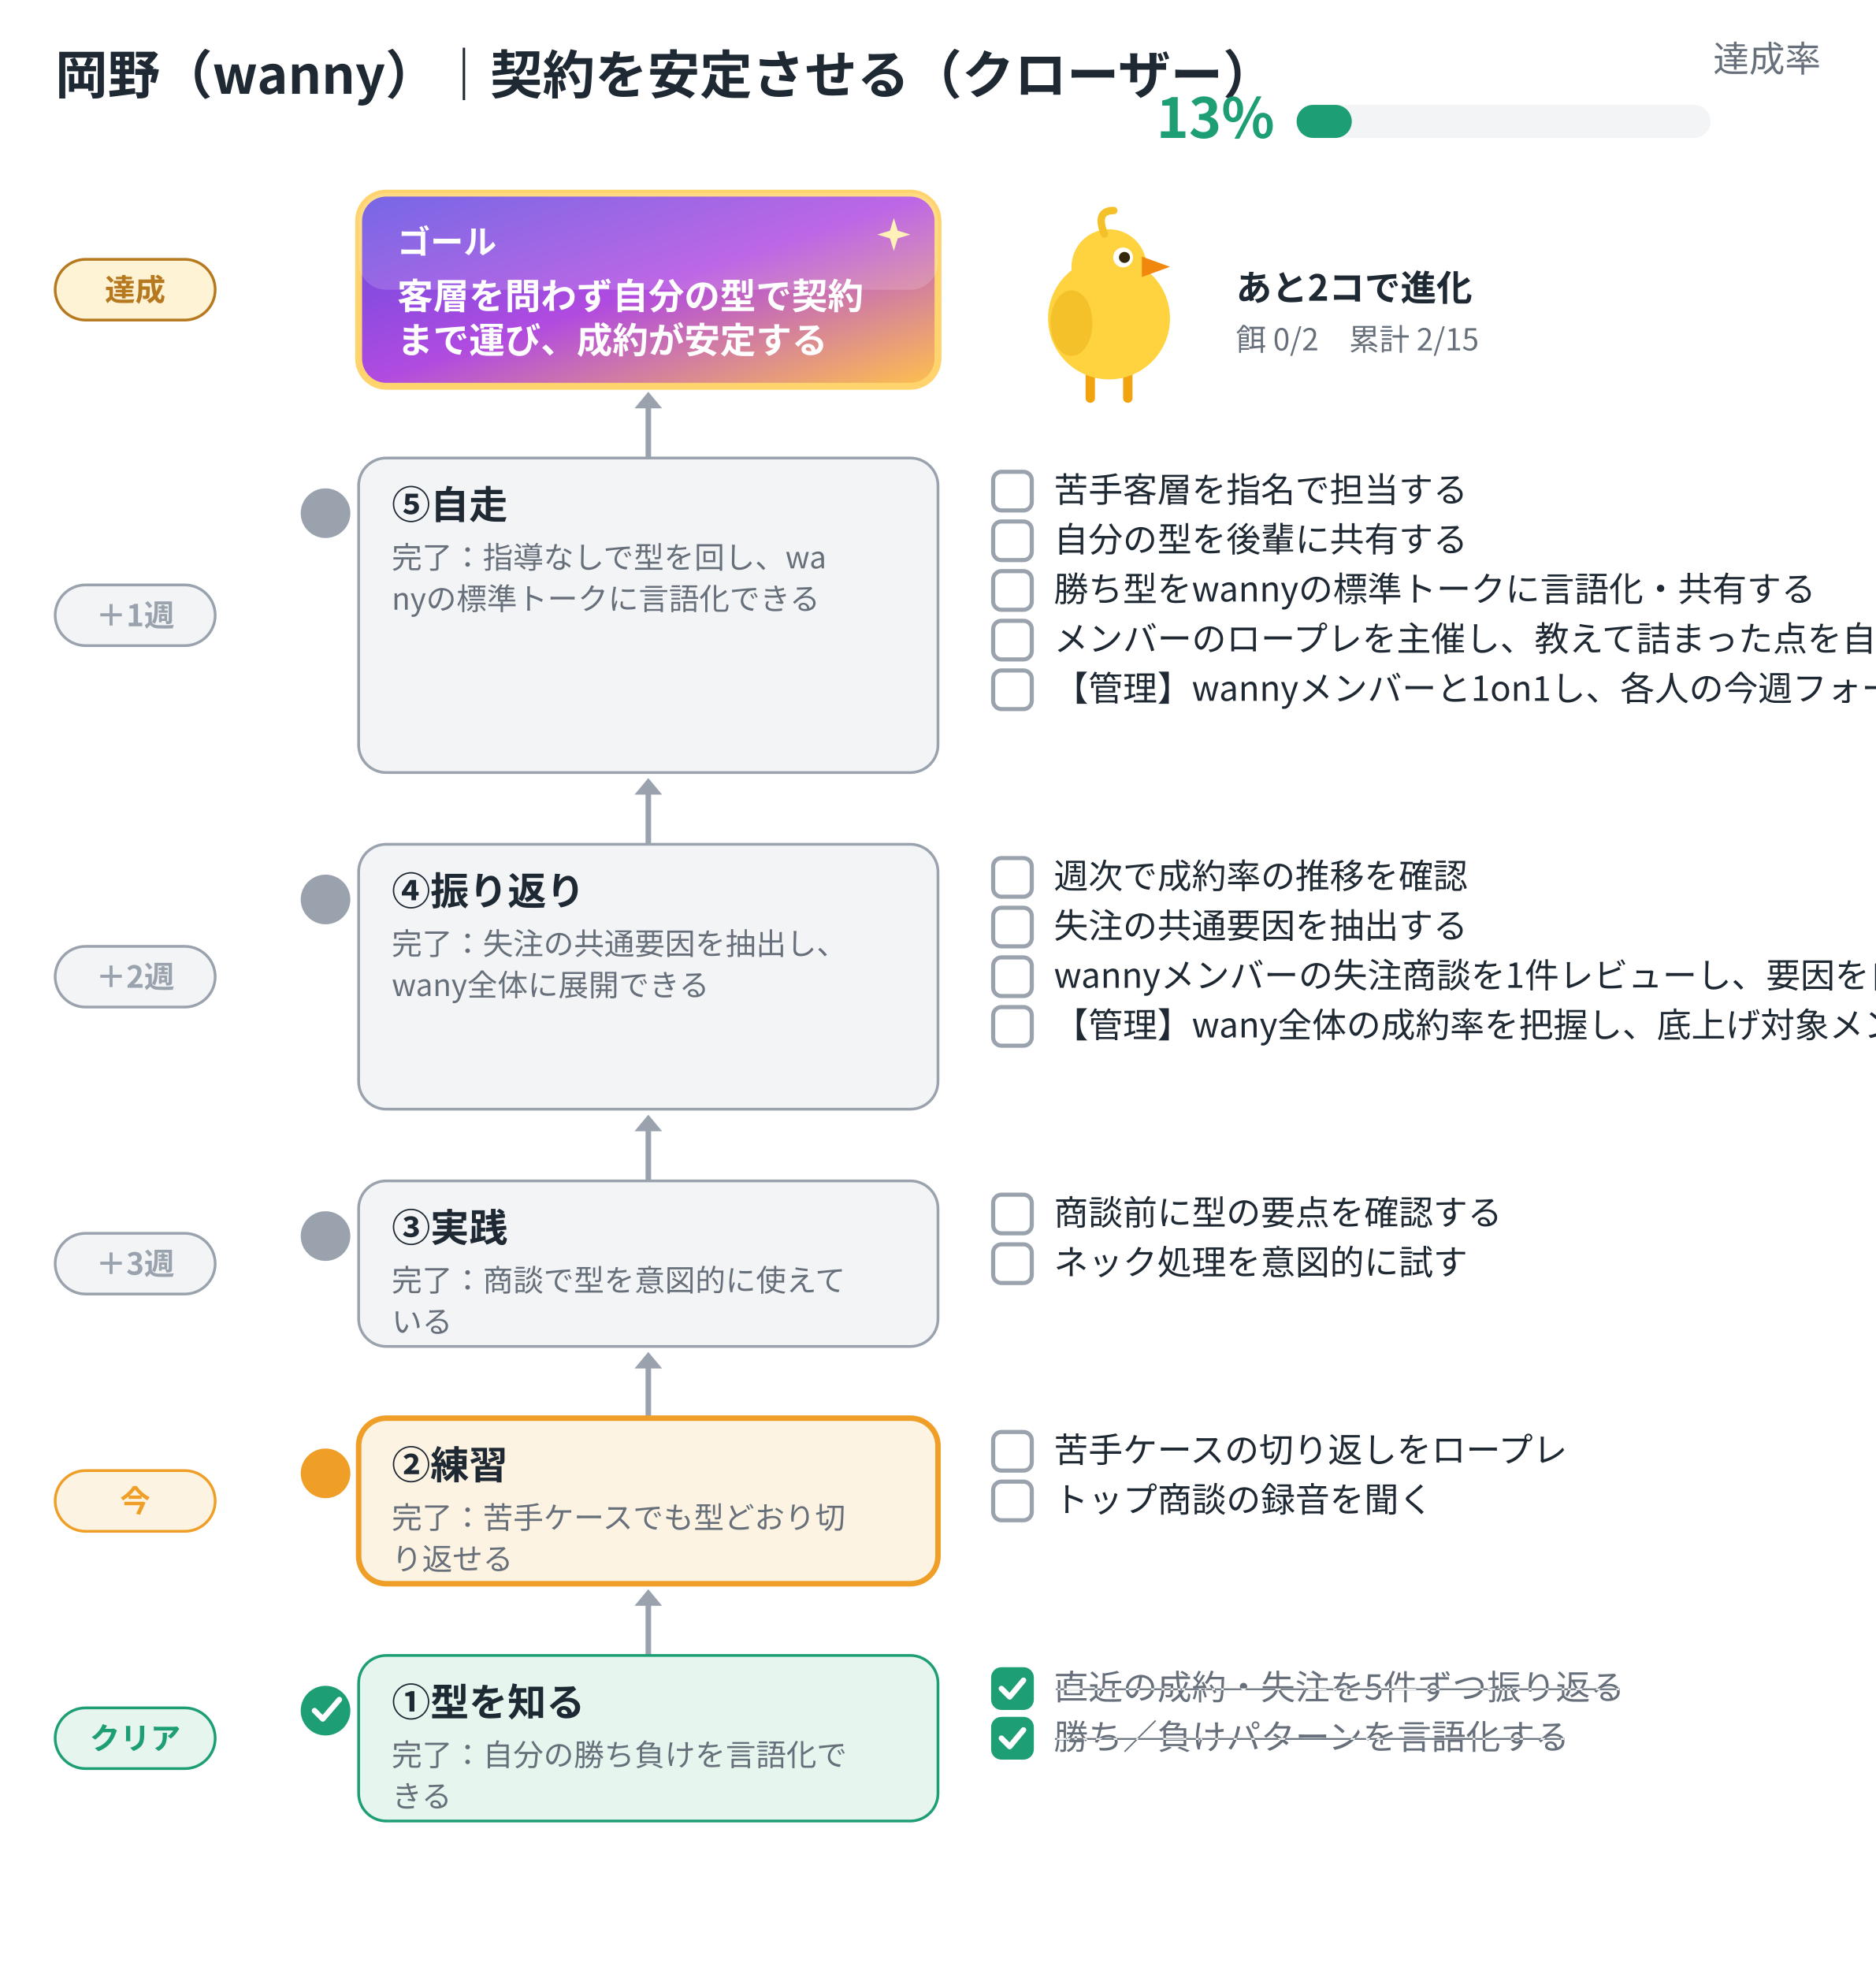
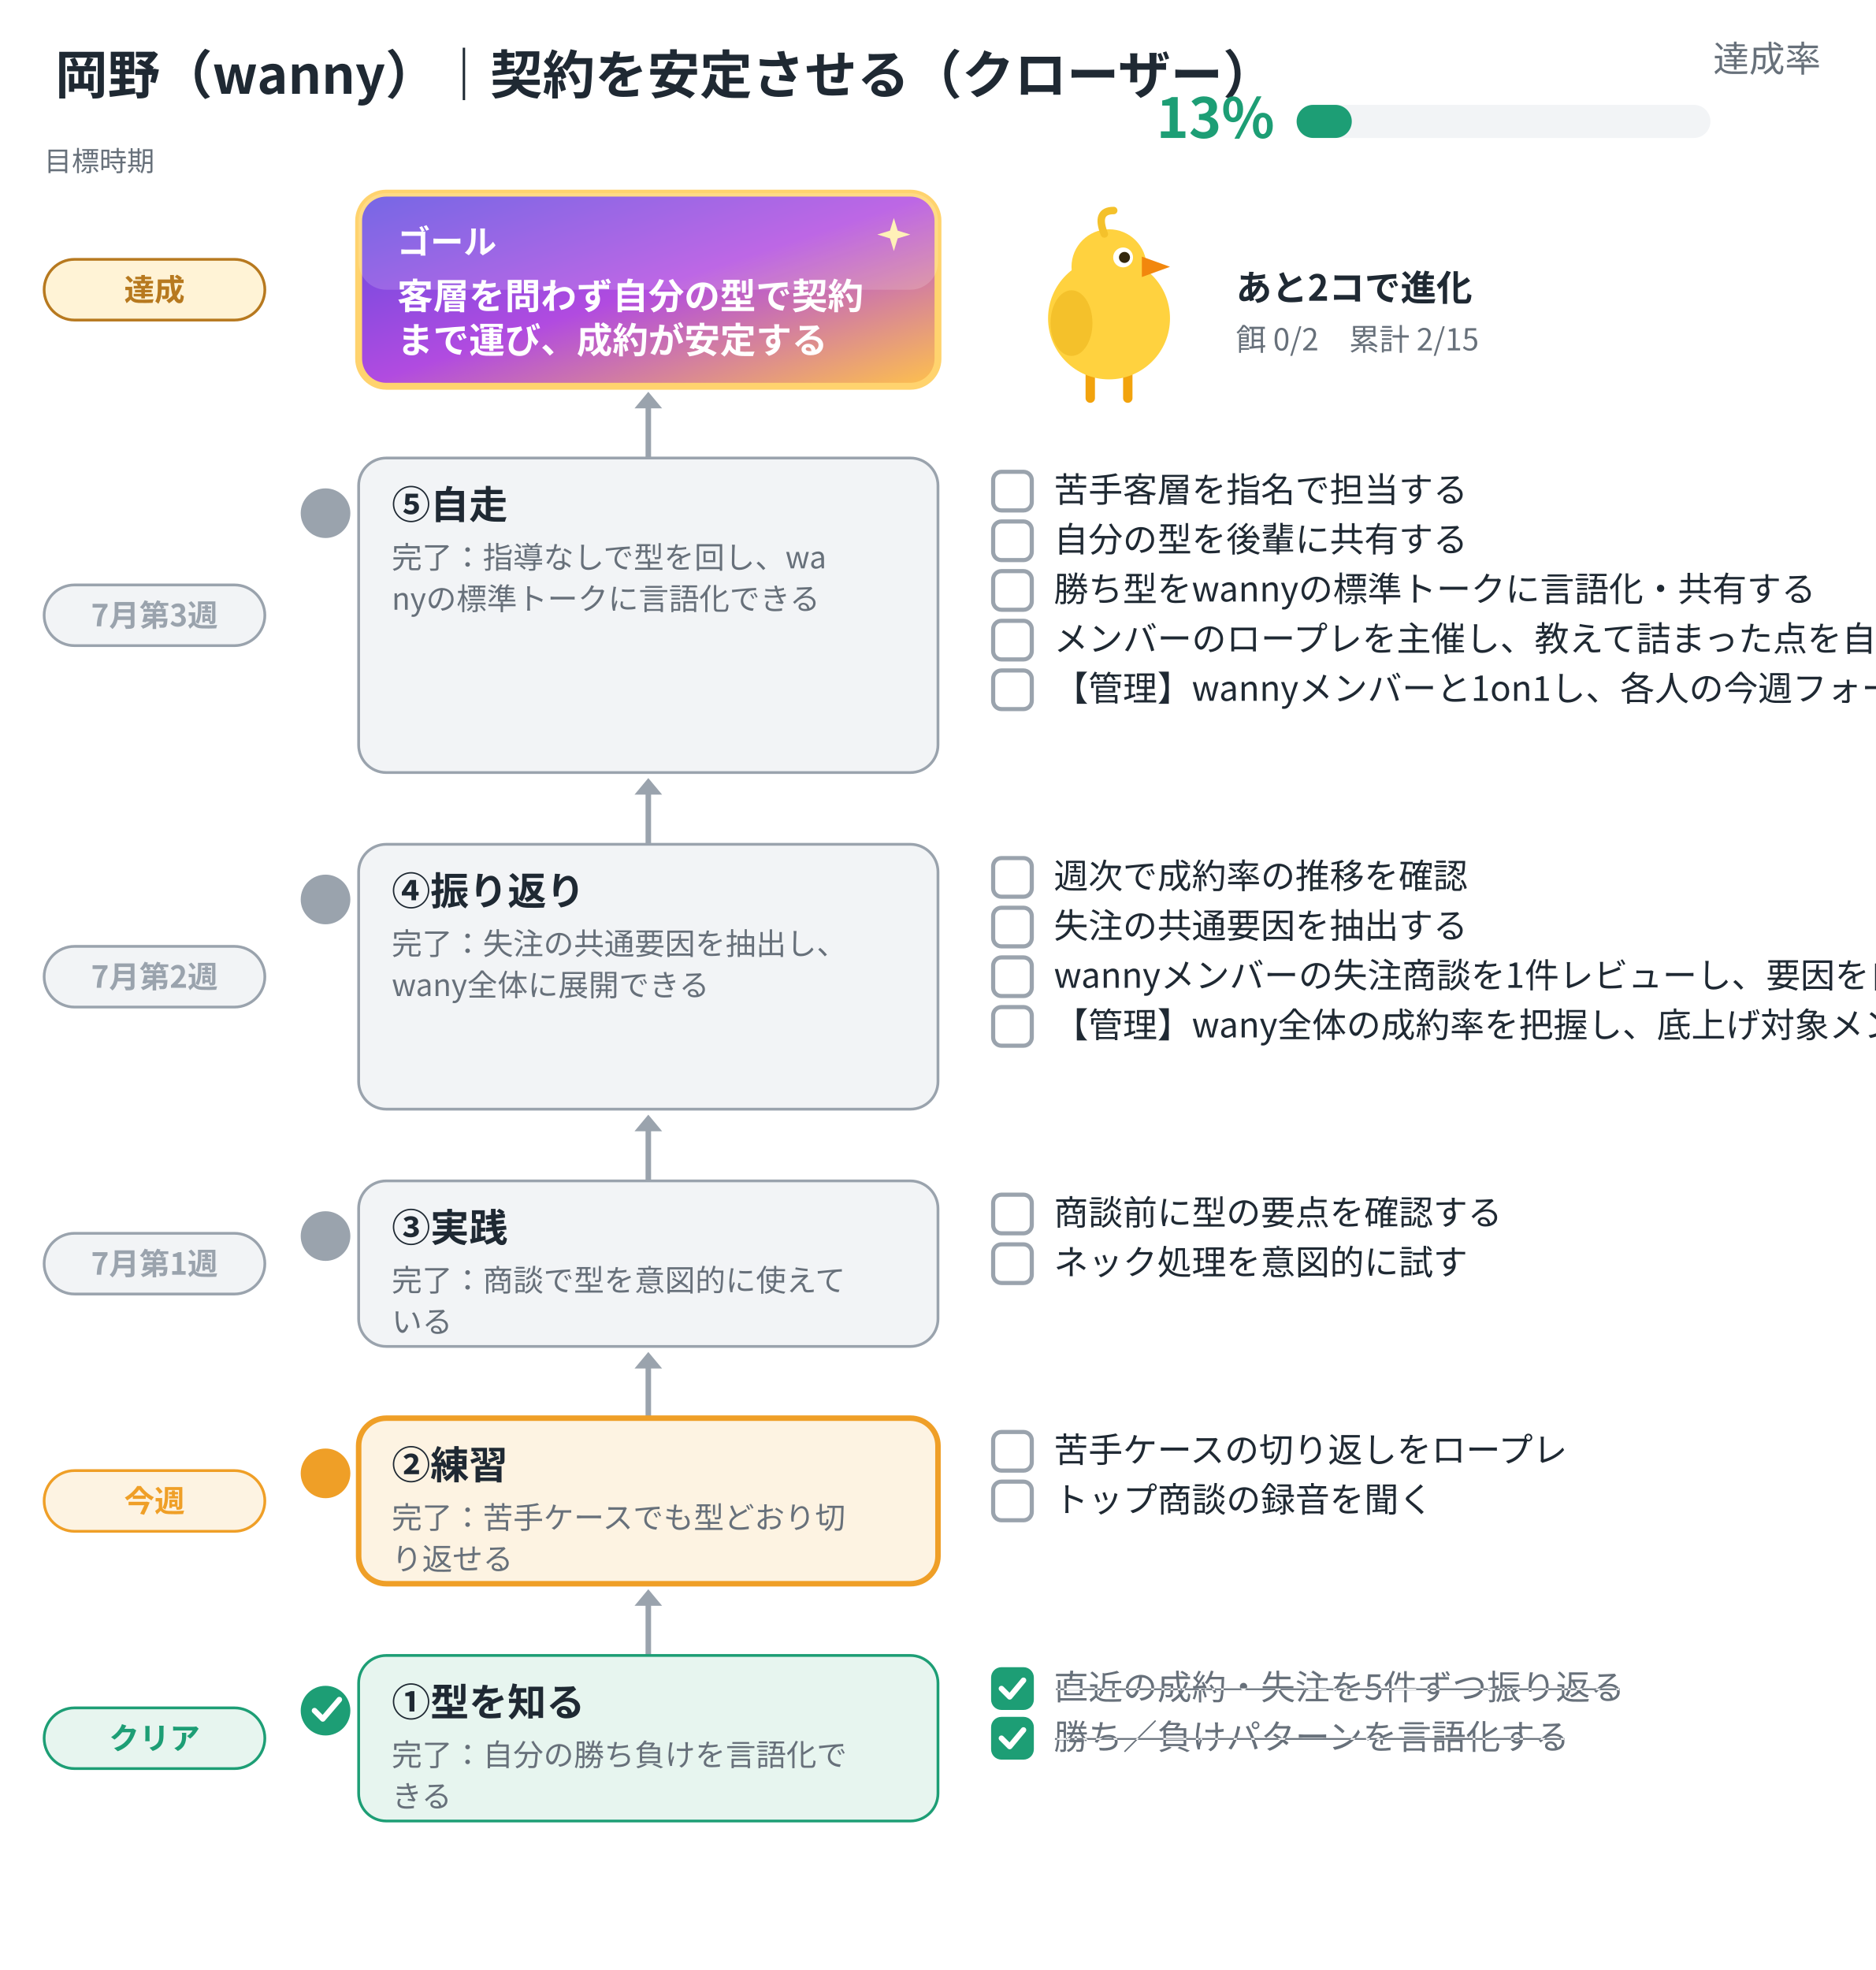
<svg xmlns="http://www.w3.org/2000/svg" viewBox="0 0 680 714" font-family="Hiragino Sans, 'Noto Sans CJK JP', 'Yu Gothic', sans-serif" width="680" height="714">
  <defs>
    <linearGradient id="goalGrad" x1="0" y1="0" x2="1" y2="1">
      <stop offset="0" stop-color="#5B4BE0" />
      <stop offset="0.5" stop-color="#B14BE0" />
      <stop offset="1" stop-color="#FFC24B" />
    </linearGradient>
    <linearGradient id="phx" x1="0" y1="0" x2="0" y2="1">
      <stop offset="0" stop-color="#FFE259" />
      <stop offset="0.5" stop-color="#FF9A00" />
      <stop offset="1" stop-color="#FF3D00" />
    </linearGradient>
    <linearGradient id="phx2" x1="0" y1="0" x2="0" y2="1">
      <stop offset="0" stop-color="#FFF0A0" />
      <stop offset="1" stop-color="#FF7A00" />
    </linearGradient>
    <linearGradient id="hen" x1="0" y1="0" x2="1" y2="1">
      <stop offset="0" stop-color="#37C9B0" />
      <stop offset="0.6" stop-color="#3DA0E8" />
      <stop offset="1" stop-color="#7A5BE0" />
    </linearGradient>
    <linearGradient id="pcock" x1="0" y1="0" x2="0" y2="1">
      <stop offset="0" stop-color="#2BD0C0" />
      <stop offset="0.55" stop-color="#2E8FD0" />
      <stop offset="1" stop-color="#2E4BB0" />
    </linearGradient>
    <linearGradient id="gold" x1="0" y1="0" x2="0" y2="1">
      <stop offset="0" stop-color="#FFF0A8" />
      <stop offset="0.5" stop-color="#F2C230" />
      <stop offset="1" stop-color="#C8901A" />
    </linearGradient>
  </defs>
  <rect x="0" y="0" width="680" height="714" fill="#FFFFFF" />
  <text x="20" y="34" font-size="19" font-weight="700" fill="#1F2933">岡野（wanny）｜契約を安定させる（クローザー）</text>
  <text x="660" y="26" text-anchor="end" font-size="13" fill="#67707A">達成率</text>
  <text x="462" y="50" text-anchor="end" font-size="20" font-weight="700" fill="#1D9E75">13%</text>
  <rect x="470" y="38" width="150" height="12" rx="6" fill="#F2F4F6" />
  <rect x="470" y="38" width="20" height="12" rx="6" fill="#1D9E75" />
  <rect x="130" y="70" width="210" height="70" rx="10" fill="url(#goalGrad)" stroke="#FFD36E" stroke-width="2.5" />
  <rect x="130" y="70" width="210" height="35.0" rx="10" fill="#FFFFFF" opacity="0.16" />
  <text x="144" y="92" font-size="12" font-weight="700" fill="#FFFFFF">ゴール</text>
  <polygon points="324.0,79.0 325.4,83.6 330.0,85.0 325.4,86.4 324.0,91.0 322.6,86.4 318.0,85.0 322.6,83.6" fill="#FFF1B8" />
  <text x="144" y="112" font-size="13" font-weight="600" fill="#FFFFFF">客層を問わず自分の型で契約</text>
  <text x="144" y="128" font-size="13" font-weight="600" fill="#FFFFFF">まで運び、成約が安定する</text>
-   <rect x="20" y="94.0" width="58" height="22" rx="11" fill="#FFF3D6" stroke="#B7791F" stroke-width="1" />
-   <text x="49.0" y="109.0" text-anchor="middle" font-size="11" font-weight="700" fill="#B7791F">達成</text>
+   <rect x="16" y="94.0" width="80" height="22" rx="11" fill="#FFF3D6" stroke="#B7791F" stroke-width="1" />
+   <text x="56.0" y="109.0" text-anchor="middle" font-size="11" font-weight="700" fill="#B7791F">達成</text>
  <line x1="395.2" y1="134.1" x2="395.2" y2="144.3" stroke="#F2A30D" stroke-width="3.4" stroke-linecap="round" />
  <line x1="408.8" y1="134.1" x2="408.8" y2="144.3" stroke="#F2A30D" stroke-width="3.4" stroke-linecap="round" />
  <circle cx="402.0" cy="115.4" r="22.1" fill="#FFD23F" />
  <ellipse cx="388.4" cy="117.1" rx="7.6" ry="11.9" fill="#F4C12B" />
  <circle cx="402.0" cy="96.7" r="13.6" fill="#FFD23F" />
  <polygon points="413.9,93.0 424.1,96.7 413.9,100.4" fill="#F2870D" />
  <circle cx="407.1" cy="93.3" r="3.6" fill="#FFFFFF" />
  <circle cx="407.6" cy="93.3" r="2.0" fill="#33270D" />
  <path d="M400.3,84.8Q396.9,76.3 403.7,76.3" fill="none" stroke="#F4C12B" stroke-width="2.7" stroke-linecap="round" stroke-linejoin="round" />
  <text x="448" y="109" font-size="13" font-weight="700" fill="#1F2933">あと2コで進化</text>
  <text x="448" y="127" font-size="11" fill="#67707A">餌 0/2　累計 2/15</text>
+   <text x="16" y="62" font-size="10" fill="#67707A">目標時期</text>
  <line x1="235.0" y1="166" x2="235.0" y2="146" stroke="#9AA3AD" stroke-width="2" />
  <path d="M230.0,148 L235.0,142 L240.0,148 Z" fill="#9AA3AD" />
  <rect x="130" y="166" width="210" height="114" rx="10" fill="#F2F4F6" stroke="#9AA3AD" stroke-width="1" />
  <circle cx="118" cy="186" r="9" fill="#9AA3AD" />
  <text x="142" y="188" font-size="14" font-weight="700" fill="#1F2933">⑤自走</text>
  <text x="142" y="206" font-size="11" fill="#67707A">完了：指導なしで型を回し、wa</text>
  <text x="142" y="221" font-size="11" fill="#67707A">nyの標準トークに言語化できる</text>
-   <rect x="20" y="212.0" width="58" height="22" rx="11" fill="#F2F4F6" stroke="#9AA3AD" stroke-width="1" />
-   <text x="49.0" y="227.0" text-anchor="middle" font-size="11" font-weight="700" fill="#9AA3AD">＋1週</text>
+   <rect x="16" y="212.0" width="80" height="22" rx="11" fill="#F2F4F6" stroke="#9AA3AD" stroke-width="1" />
+   <text x="56.0" y="227.0" text-anchor="middle" font-size="11" font-weight="700" fill="#9AA3AD">7月第3週</text>
  <rect x="360" y="171" width="14" height="14" rx="3" fill="#fff" stroke="#9AA3AD" stroke-width="1.5" />
  <text x="382" y="182" font-size="12.5" fill="#1F2933">苦手客層を指名で担当する</text>
  <rect x="360" y="189" width="14" height="14" rx="3" fill="#fff" stroke="#9AA3AD" stroke-width="1.5" />
  <text x="382" y="200" font-size="12.5" fill="#1F2933">自分の型を後輩に共有する</text>
  <rect x="360" y="207" width="14" height="14" rx="3" fill="#fff" stroke="#9AA3AD" stroke-width="1.5" />
  <text x="382" y="218" font-size="12.5" fill="#1F2933">勝ち型をwannyの標準トークに言語化・共有する</text>
  <rect x="360" y="225" width="14" height="14" rx="3" fill="#fff" stroke="#9AA3AD" stroke-width="1.5" />
  <text x="382" y="236" font-size="12.5" fill="#1F2933">メンバーのロープレを主催し、教えて詰まった点を自分の再発見に使う</text>
  <rect x="360" y="243" width="14" height="14" rx="3" fill="#fff" stroke="#9AA3AD" stroke-width="1.5" />
  <text x="382" y="254" font-size="12.5" fill="#1F2933">【管理】wannyメンバーと1on1し、各人の今週フォーカスを握る</text>
  <line x1="235.0" y1="306" x2="235.0" y2="286" stroke="#9AA3AD" stroke-width="2" />
  <path d="M230.0,288 L235.0,282 L240.0,288 Z" fill="#9AA3AD" />
  <rect x="130" y="306" width="210" height="96" rx="10" fill="#F2F4F6" stroke="#9AA3AD" stroke-width="1" />
  <circle cx="118" cy="326" r="9" fill="#9AA3AD" />
  <text x="142" y="328" font-size="14" font-weight="700" fill="#1F2933">④振り返り</text>
  <text x="142" y="346" font-size="11" fill="#67707A">完了：失注の共通要因を抽出し、</text>
  <text x="142" y="361" font-size="11" fill="#67707A">wany全体に展開できる</text>
-   <rect x="20" y="343.0" width="58" height="22" rx="11" fill="#F2F4F6" stroke="#9AA3AD" stroke-width="1" />
-   <text x="49.0" y="358.0" text-anchor="middle" font-size="11" font-weight="700" fill="#9AA3AD">＋2週</text>
+   <rect x="16" y="343.0" width="80" height="22" rx="11" fill="#F2F4F6" stroke="#9AA3AD" stroke-width="1" />
+   <text x="56.0" y="358.0" text-anchor="middle" font-size="11" font-weight="700" fill="#9AA3AD">7月第2週</text>
  <rect x="360" y="311" width="14" height="14" rx="3" fill="#fff" stroke="#9AA3AD" stroke-width="1.5" />
  <text x="382" y="322" font-size="12.5" fill="#1F2933">週次で成約率の推移を確認</text>
  <rect x="360" y="329" width="14" height="14" rx="3" fill="#fff" stroke="#9AA3AD" stroke-width="1.5" />
  <text x="382" y="340" font-size="12.5" fill="#1F2933">失注の共通要因を抽出する</text>
  <rect x="360" y="347" width="14" height="14" rx="3" fill="#fff" stroke="#9AA3AD" stroke-width="1.5" />
  <text x="382" y="358" font-size="12.5" fill="#1F2933">wannyメンバーの失注商談を1件レビューし、要因を自分の型と照合</text>
  <rect x="360" y="365" width="14" height="14" rx="3" fill="#fff" stroke="#9AA3AD" stroke-width="1.5" />
  <text x="382" y="376" font-size="12.5" fill="#1F2933">【管理】wany全体の成約率を把握し、底上げ対象メンバーを決める</text>
  <line x1="235.0" y1="428" x2="235.0" y2="408" stroke="#9AA3AD" stroke-width="2" />
  <path d="M230.0,410 L235.0,404 L240.0,410 Z" fill="#9AA3AD" />
  <rect x="130" y="428" width="210" height="60" rx="10" fill="#F2F4F6" stroke="#9AA3AD" stroke-width="1" />
  <circle cx="118" cy="448" r="9" fill="#9AA3AD" />
  <text x="142" y="450" font-size="14" font-weight="700" fill="#1F2933">③実践</text>
  <text x="142" y="468" font-size="11" fill="#67707A">完了：商談で型を意図的に使えて</text>
  <text x="142" y="483" font-size="11" fill="#67707A">いる</text>
-   <rect x="20" y="447.0" width="58" height="22" rx="11" fill="#F2F4F6" stroke="#9AA3AD" stroke-width="1" />
-   <text x="49.0" y="462.0" text-anchor="middle" font-size="11" font-weight="700" fill="#9AA3AD">＋3週</text>
+   <rect x="16" y="447.0" width="80" height="22" rx="11" fill="#F2F4F6" stroke="#9AA3AD" stroke-width="1" />
+   <text x="56.0" y="462.0" text-anchor="middle" font-size="11" font-weight="700" fill="#9AA3AD">7月第1週</text>
  <rect x="360" y="433" width="14" height="14" rx="3" fill="#fff" stroke="#9AA3AD" stroke-width="1.5" />
  <text x="382" y="444" font-size="12.5" fill="#1F2933">商談前に型の要点を確認する</text>
  <rect x="360" y="451" width="14" height="14" rx="3" fill="#fff" stroke="#9AA3AD" stroke-width="1.5" />
  <text x="382" y="462" font-size="12.5" fill="#1F2933">ネック処理を意図的に試す</text>
  <line x1="235.0" y1="514" x2="235.0" y2="494" stroke="#9AA3AD" stroke-width="2" />
  <path d="M230.0,496 L235.0,490 L240.0,496 Z" fill="#9AA3AD" />
  <rect x="130" y="514" width="210" height="60" rx="10" fill="#FDF3E2" stroke="#EF9F27" stroke-width="2" />
  <circle cx="118" cy="534" r="9" fill="#EF9F27" />
  <text x="142" y="536" font-size="14" font-weight="700" fill="#1F2933">②練習</text>
  <text x="142" y="554" font-size="11" fill="#67707A">完了：苦手ケースでも型どおり切</text>
  <text x="142" y="569" font-size="11" fill="#67707A">り返せる</text>
-   <rect x="20" y="533.0" width="58" height="22" rx="11" fill="#FDF3E2" stroke="#EF9F27" stroke-width="1" />
-   <text x="49.0" y="548.0" text-anchor="middle" font-size="11" font-weight="700" fill="#EF9F27">今</text>
+   <rect x="16" y="533.0" width="80" height="22" rx="11" fill="#FDF3E2" stroke="#EF9F27" stroke-width="1" />
+   <text x="56.0" y="548.0" text-anchor="middle" font-size="11" font-weight="700" fill="#EF9F27">今週</text>
  <rect x="360" y="519" width="14" height="14" rx="3" fill="#fff" stroke="#9AA3AD" stroke-width="1.5" />
  <text x="382" y="530" font-size="12.5" fill="#1F2933">苦手ケースの切り返しをロープレ</text>
  <rect x="360" y="537" width="14" height="14" rx="3" fill="#fff" stroke="#9AA3AD" stroke-width="1.5" />
  <text x="382" y="548" font-size="12.5" fill="#1F2933">トップ商談の録音を聞く</text>
  <line x1="235.0" y1="600" x2="235.0" y2="580" stroke="#9AA3AD" stroke-width="2" />
  <path d="M230.0,582 L235.0,576 L240.0,582 Z" fill="#9AA3AD" />
  <rect x="130" y="600" width="210" height="60" rx="10" fill="#E7F5EF" stroke="#1D9E75" stroke-width="1" />
  <circle cx="118" cy="620" r="9" fill="#1D9E75" />
  <path d="M114,620 l3,3 l6,-7" fill="none" stroke="#fff" stroke-width="2" stroke-linecap="round" stroke-linejoin="round" />
  <text x="142" y="622" font-size="14" font-weight="700" fill="#1F2933">①型を知る</text>
  <text x="142" y="640" font-size="11" fill="#67707A">完了：自分の勝ち負けを言語化で</text>
  <text x="142" y="655" font-size="11" fill="#67707A">きる</text>
-   <rect x="20" y="619.0" width="58" height="22" rx="11" fill="#E7F5EF" stroke="#1D9E75" stroke-width="1" />
-   <text x="49.0" y="634.0" text-anchor="middle" font-size="11" font-weight="700" fill="#1D9E75">クリア</text>
+   <rect x="16" y="619.0" width="80" height="22" rx="11" fill="#E7F5EF" stroke="#1D9E75" stroke-width="1" />
+   <text x="56.0" y="634.0" text-anchor="middle" font-size="11" font-weight="700" fill="#1D9E75">クリア</text>
  <rect x="360" y="605" width="14" height="14" rx="3" fill="#1D9E75" stroke="#1D9E75" stroke-width="1.5" />
  <path d="M363,612 l3,3 l5,-6" fill="none" stroke="#fff" stroke-width="2" stroke-linecap="round" stroke-linejoin="round" />
  <text x="382" y="616" font-size="12.5" fill="#67707A" text-decoration="line-through">直近の成約・失注を5件ずつ振り返る</text>
  <rect x="360" y="623" width="14" height="14" rx="3" fill="#1D9E75" stroke="#1D9E75" stroke-width="1.5" />
  <path d="M363,630 l3,3 l5,-6" fill="none" stroke="#fff" stroke-width="2" stroke-linecap="round" stroke-linejoin="round" />
  <text x="382" y="634" font-size="12.5" fill="#67707A" text-decoration="line-through">勝ち／負けパターンを言語化する</text>
</svg>
